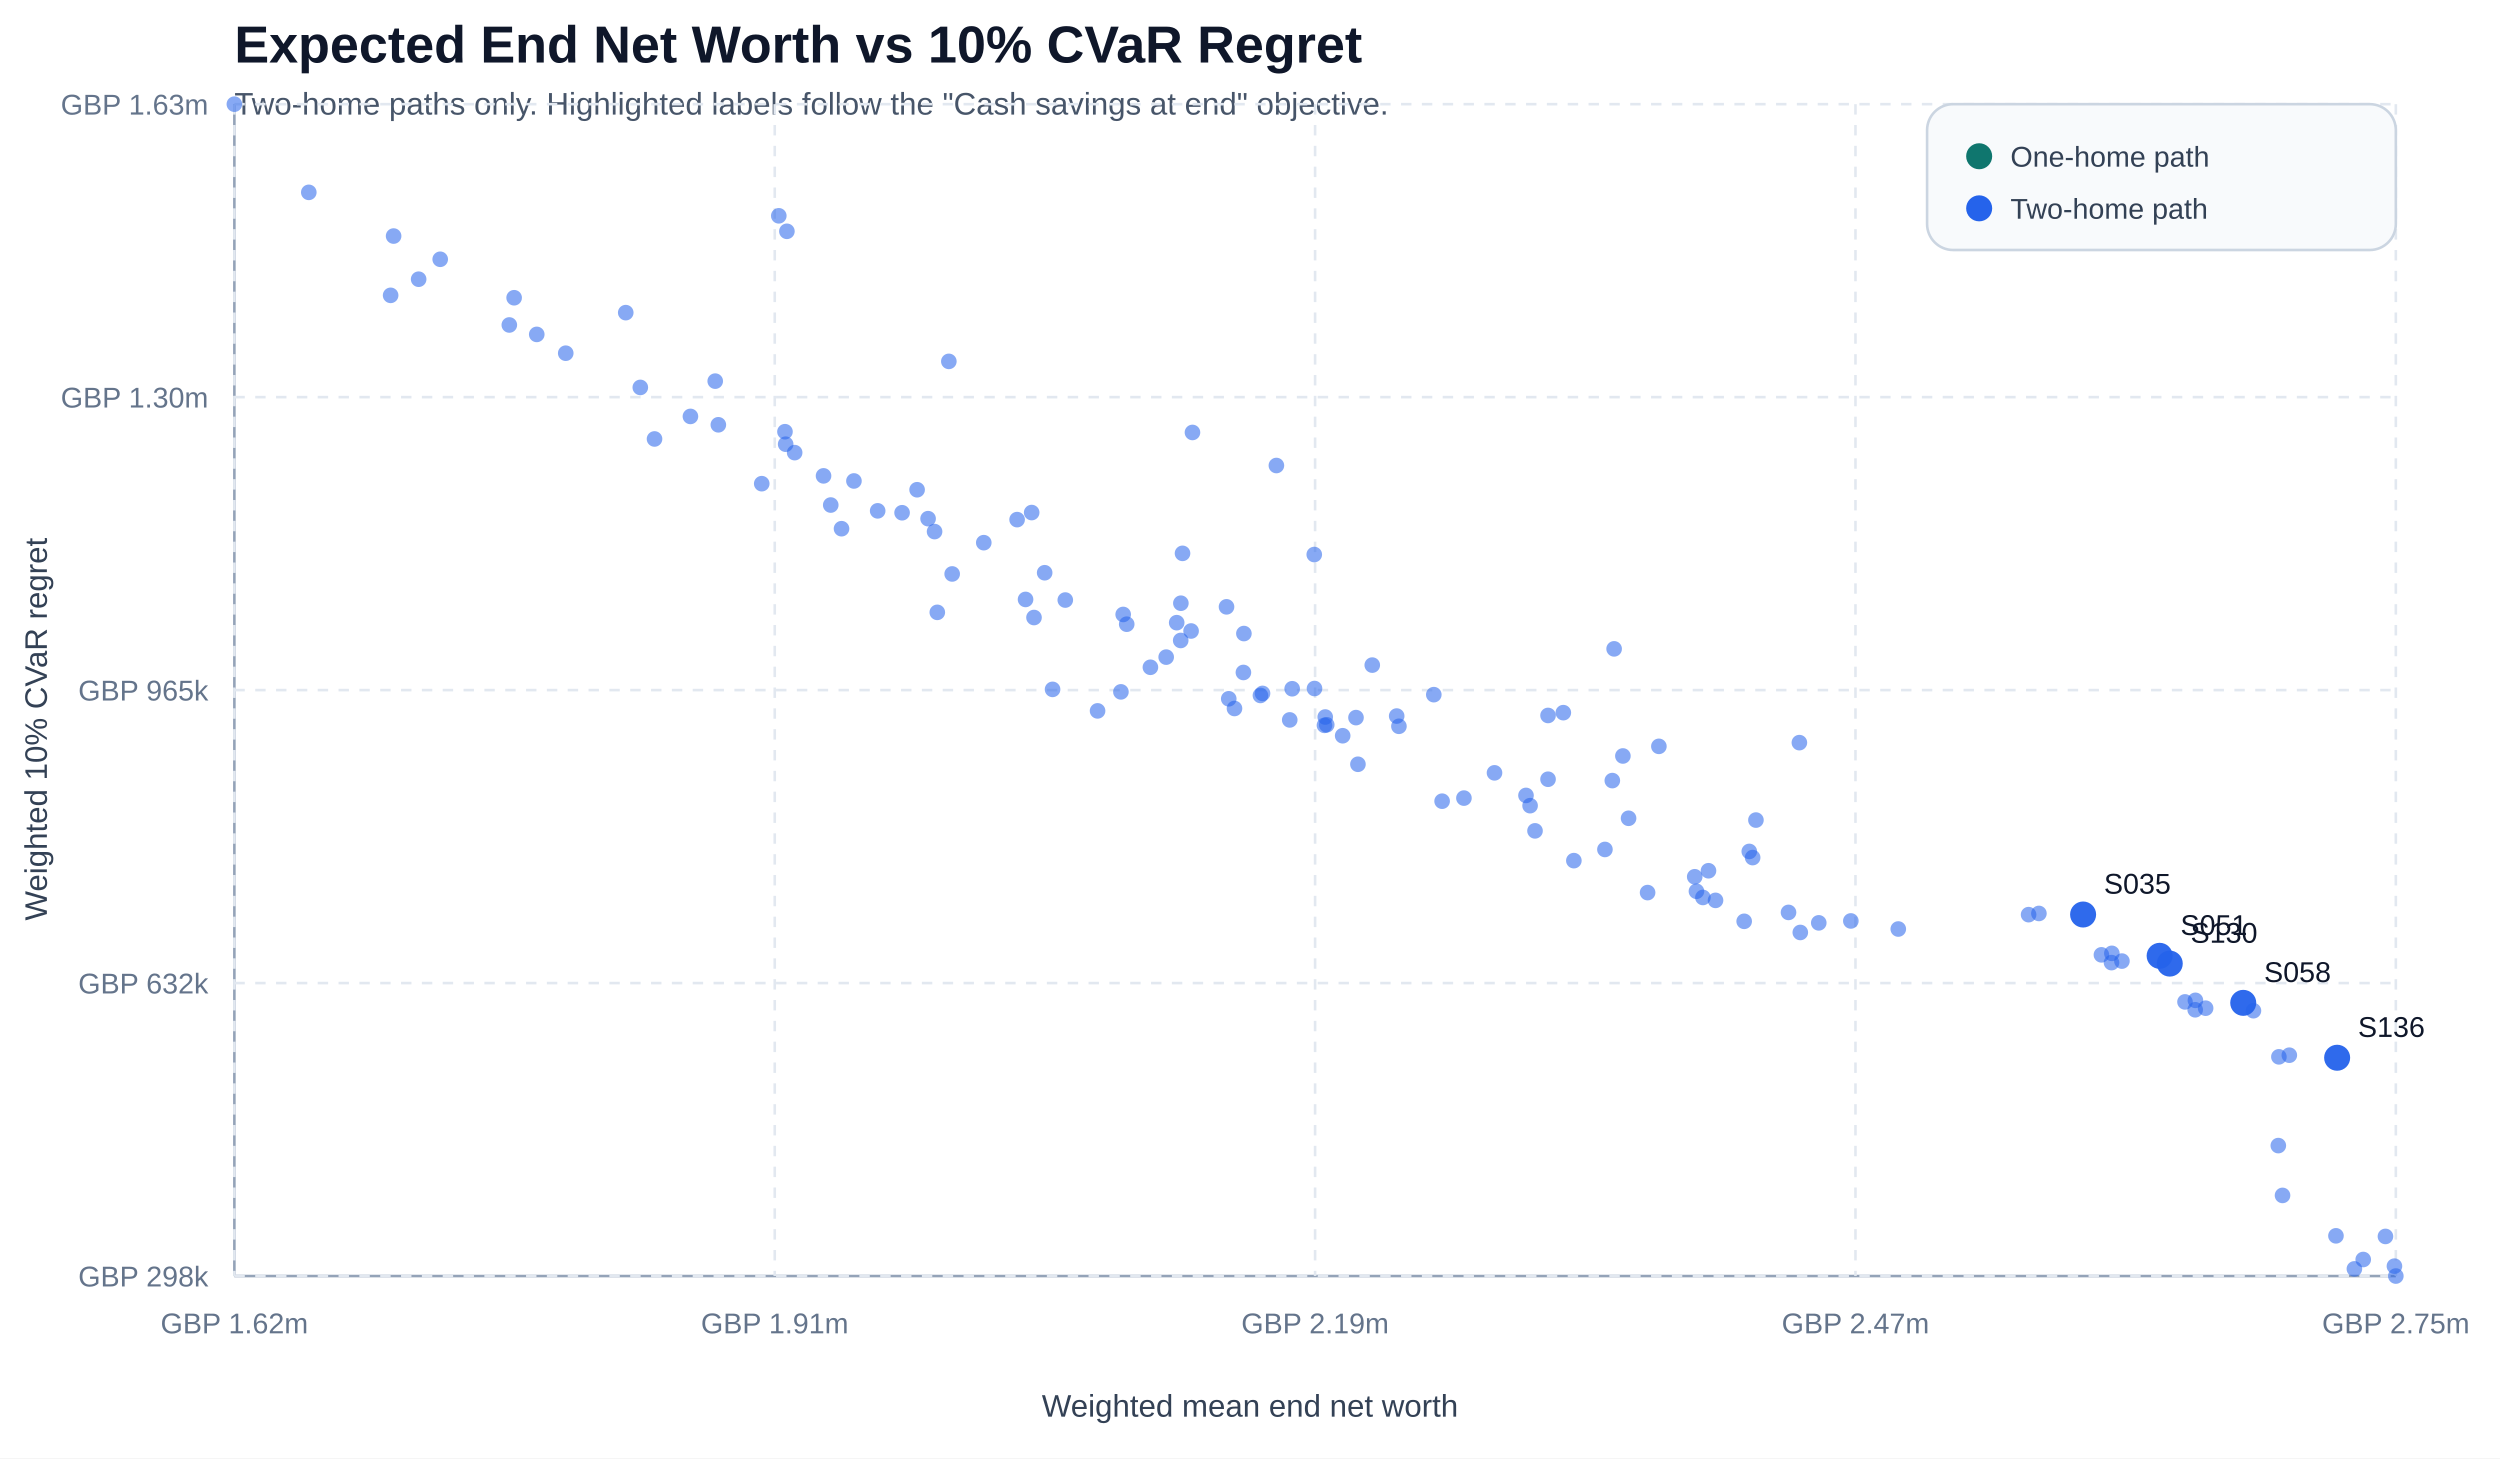
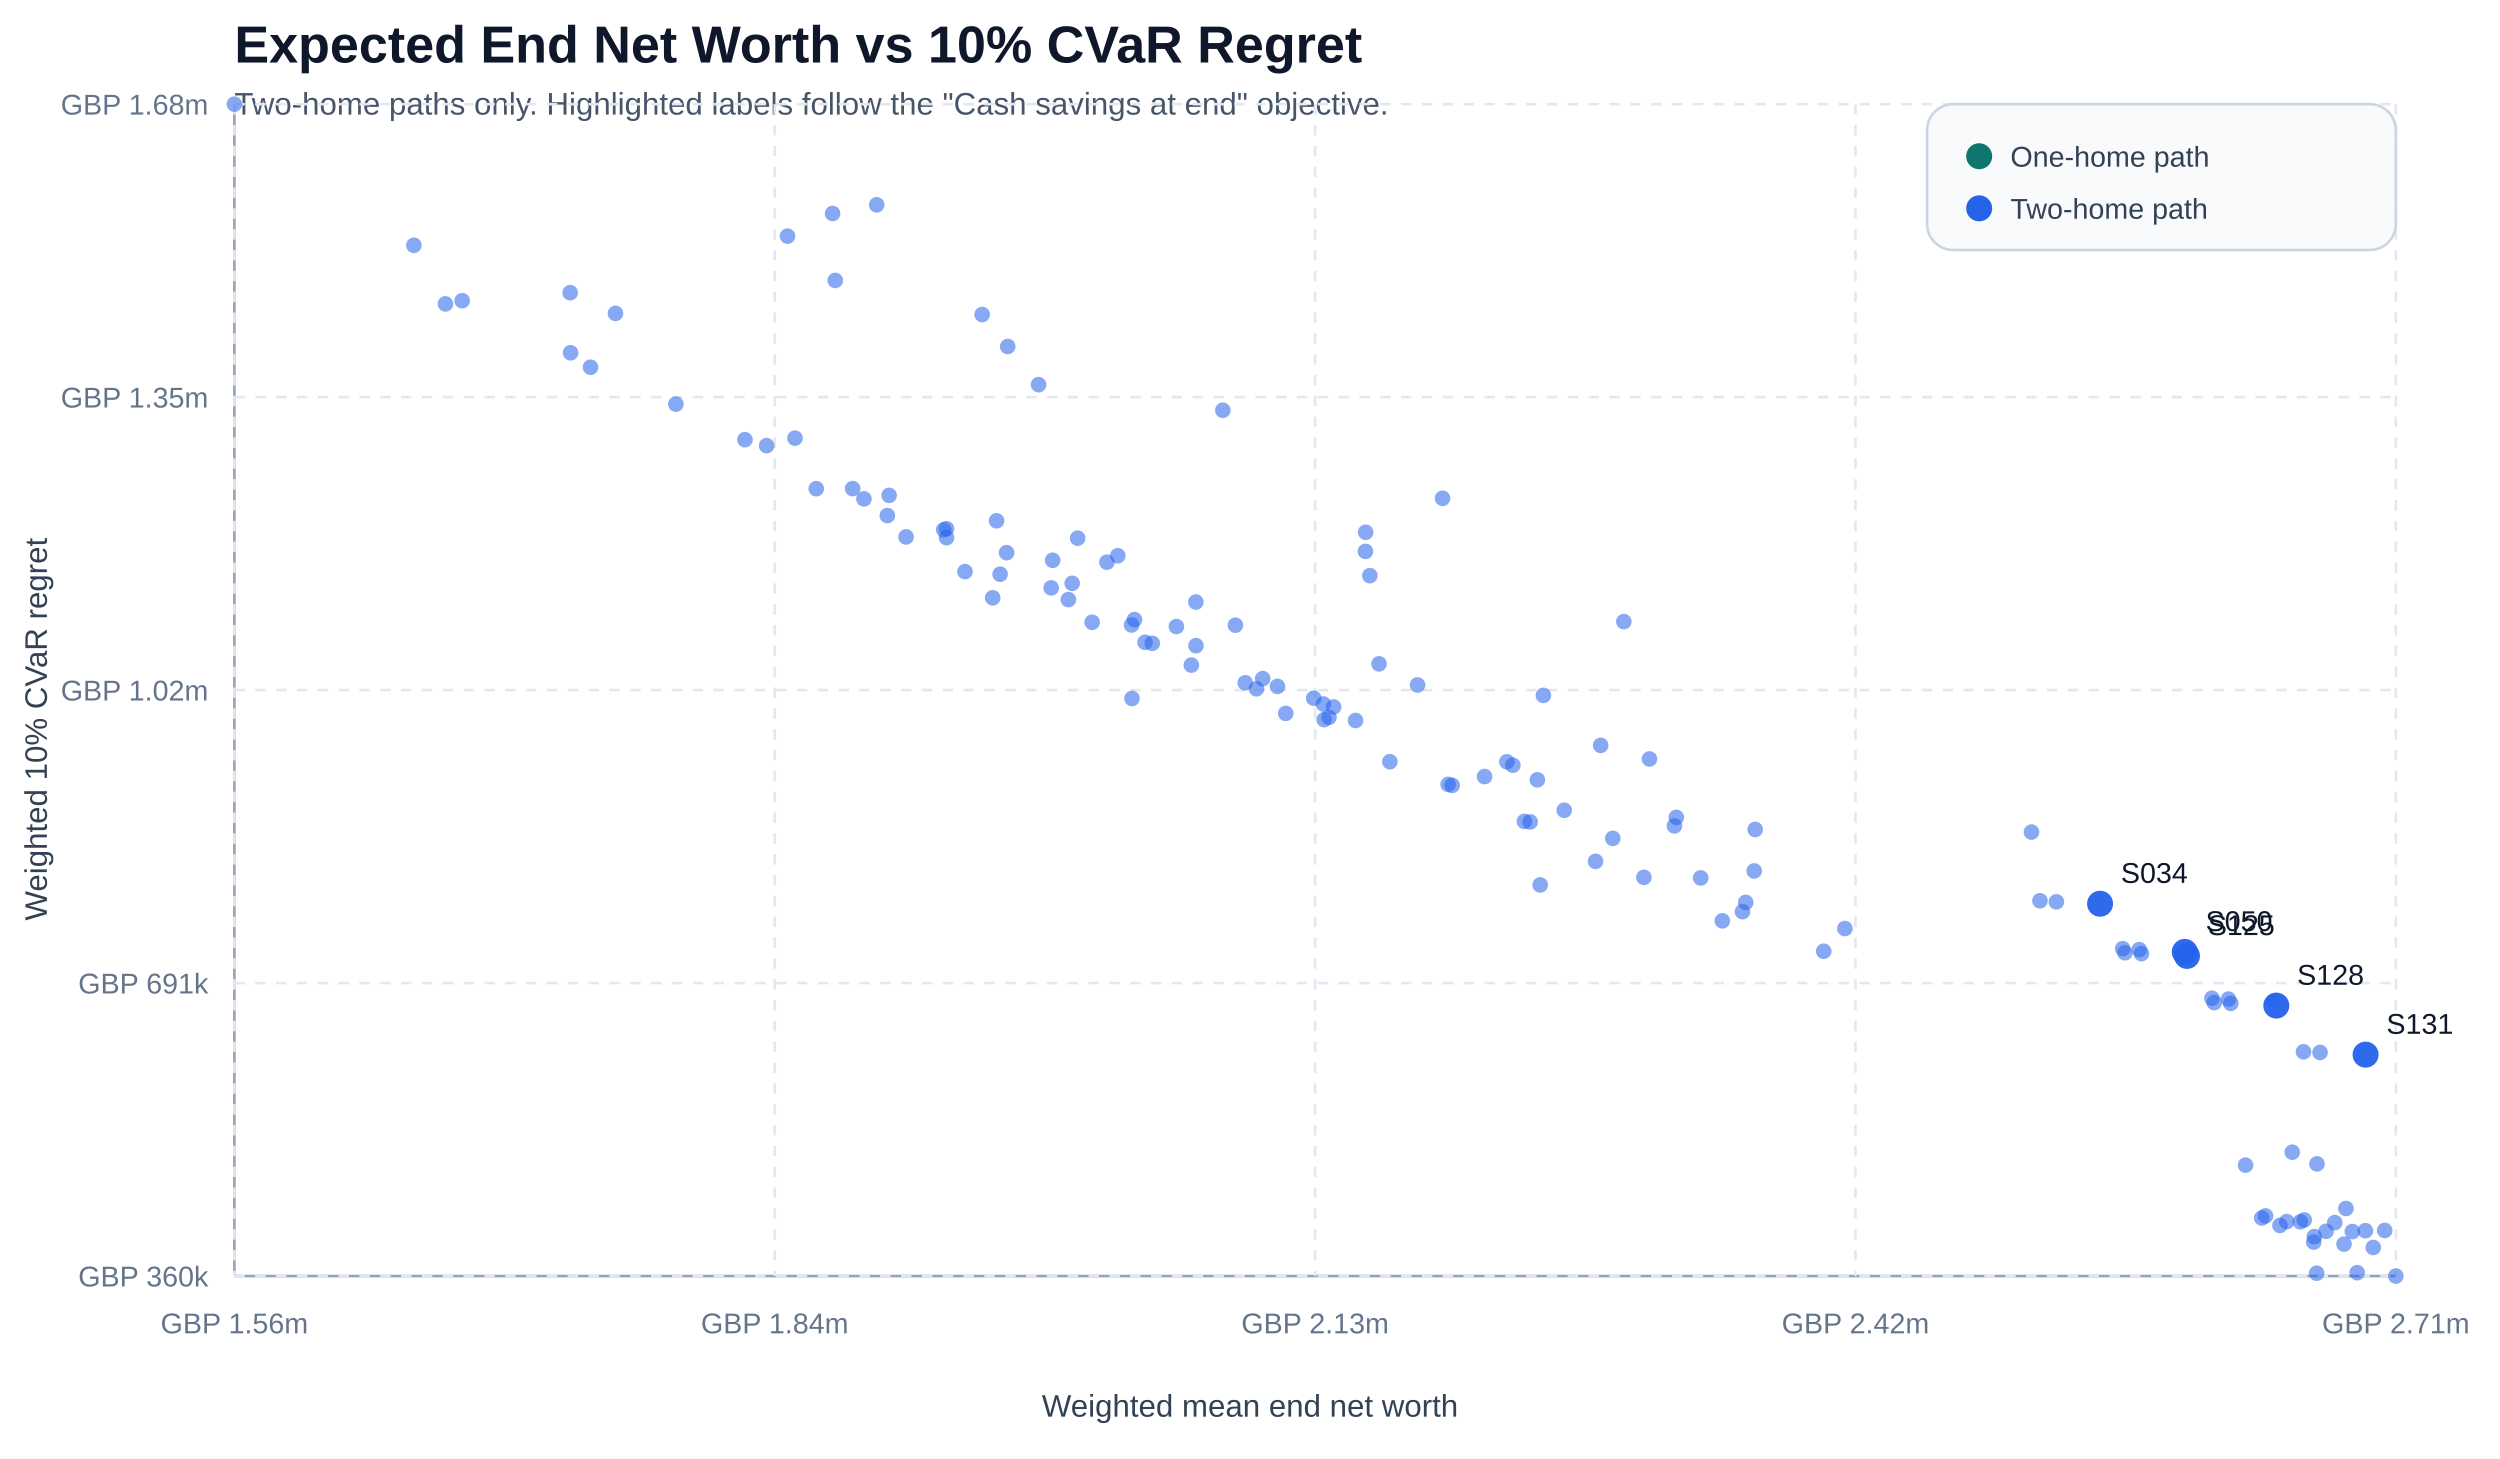
<svg xmlns="http://www.w3.org/2000/svg" width="960" height="560" viewBox="0 0 960 560">
  <rect width="960" height="560" fill="#ffffff" />
  <text x="90" y="24" font-size="20" font-family="Arial, sans-serif" font-weight="700" fill="#0f172a">Expected End Net Worth vs 10% CVaR Regret</text>
  <text x="90" y="44" font-size="12" font-family="Arial, sans-serif" fill="#475569">Two-home paths only. Highlighted labels follow the "Cash savings at end" objective.</text>
  <line x1="90" y1="490" x2="920" y2="490" stroke="#94a3b8" />
  <line x1="90" y1="40" x2="90" y2="490" stroke="#94a3b8" />
  <line x1="90" y1="40" x2="90" y2="490" stroke="#e2e8f0" stroke-dasharray="4 4" />
  <line x1="90" y1="490" x2="920" y2="490" stroke="#e2e8f0" stroke-dasharray="4 4" />
-   <text x="90" y="512" text-anchor="middle" font-size="11" font-family="Arial, sans-serif" fill="#64748b">GBP 1.62m</text>
-   <text x="80" y="494" text-anchor="end" font-size="11" font-family="Arial, sans-serif" fill="#64748b">GBP 298k</text>
+   <text x="90" y="512" text-anchor="middle" font-size="11" font-family="Arial, sans-serif" fill="#64748b">GBP 1.56m</text>
+   <text x="80" y="494" text-anchor="end" font-size="11" font-family="Arial, sans-serif" fill="#64748b">GBP 360k</text>
  <line x1="297.5" y1="40" x2="297.5" y2="490" stroke="#e2e8f0" stroke-dasharray="4 4" />
  <line x1="90" y1="377.5" x2="920" y2="377.5" stroke="#e2e8f0" stroke-dasharray="4 4" />
-   <text x="297.5" y="512" text-anchor="middle" font-size="11" font-family="Arial, sans-serif" fill="#64748b">GBP 1.91m</text>
-   <text x="80" y="381.5" text-anchor="end" font-size="11" font-family="Arial, sans-serif" fill="#64748b">GBP 632k</text>
+   <text x="297.5" y="512" text-anchor="middle" font-size="11" font-family="Arial, sans-serif" fill="#64748b">GBP 1.84m</text>
+   <text x="80" y="381.5" text-anchor="end" font-size="11" font-family="Arial, sans-serif" fill="#64748b">GBP 691k</text>
  <line x1="505" y1="40" x2="505" y2="490" stroke="#e2e8f0" stroke-dasharray="4 4" />
  <line x1="90" y1="265" x2="920" y2="265" stroke="#e2e8f0" stroke-dasharray="4 4" />
-   <text x="505" y="512" text-anchor="middle" font-size="11" font-family="Arial, sans-serif" fill="#64748b">GBP 2.19m</text>
-   <text x="80" y="269" text-anchor="end" font-size="11" font-family="Arial, sans-serif" fill="#64748b">GBP 965k</text>
+   <text x="505" y="512" text-anchor="middle" font-size="11" font-family="Arial, sans-serif" fill="#64748b">GBP 2.13m</text>
+   <text x="80" y="269" text-anchor="end" font-size="11" font-family="Arial, sans-serif" fill="#64748b">GBP 1.02m</text>
  <line x1="712.5" y1="40" x2="712.5" y2="490" stroke="#e2e8f0" stroke-dasharray="4 4" />
  <line x1="90" y1="152.5" x2="920" y2="152.5" stroke="#e2e8f0" stroke-dasharray="4 4" />
-   <text x="712.5" y="512" text-anchor="middle" font-size="11" font-family="Arial, sans-serif" fill="#64748b">GBP 2.47m</text>
-   <text x="80" y="156.5" text-anchor="end" font-size="11" font-family="Arial, sans-serif" fill="#64748b">GBP 1.30m</text>
+   <text x="712.5" y="512" text-anchor="middle" font-size="11" font-family="Arial, sans-serif" fill="#64748b">GBP 2.42m</text>
+   <text x="80" y="156.5" text-anchor="end" font-size="11" font-family="Arial, sans-serif" fill="#64748b">GBP 1.35m</text>
  <line x1="920" y1="40" x2="920" y2="490" stroke="#e2e8f0" stroke-dasharray="4 4" />
  <line x1="90" y1="40" x2="920" y2="40" stroke="#e2e8f0" stroke-dasharray="4 4" />
-   <text x="920" y="512" text-anchor="middle" font-size="11" font-family="Arial, sans-serif" fill="#64748b">GBP 2.75m</text>
-   <text x="80" y="44" text-anchor="end" font-size="11" font-family="Arial, sans-serif" fill="#64748b">GBP 1.63m</text>
+   <text x="920" y="512" text-anchor="middle" font-size="11" font-family="Arial, sans-serif" fill="#64748b">GBP 2.71m</text>
+   <text x="80" y="44" text-anchor="end" font-size="11" font-family="Arial, sans-serif" fill="#64748b">GBP 1.68m</text>
  <polyline points="920,490" fill="none" stroke="#0f766e" stroke-width="2.5" />
-   <circle cx="604.365" cy="330.486" r="3" fill="#2563eb" opacity="0.55" />
-   <circle cx="521.448" cy="293.479" r="3" fill="#2563eb" opacity="0.55" />
-   <circle cx="553.772" cy="307.658" r="3" fill="#2563eb" opacity="0.55" />
-   <circle cx="474.043" cy="272.061" r="3" fill="#2563eb" opacity="0.55" />
-   <circle cx="471.839" cy="268.334" r="3" fill="#2563eb" opacity="0.55" />
-   <circle cx="441.756" cy="256.234" r="3" fill="#2563eb" opacity="0.55" />
-   <circle cx="397.058" cy="237.127" r="3" fill="#2563eb" opacity="0.55" />
-   <circle cx="632.675" cy="342.753" r="3" fill="#2563eb" opacity="0.55" />
-   <circle cx="550.579" cy="266.746" r="3" fill="#2563eb" opacity="0.55" />
-   <circle cx="562.148" cy="306.469" r="3" fill="#2563eb" opacity="0.55" />
-   <circle cx="526.948" cy="255.401" r="3" fill="#2563eb" opacity="0.55" />
-   <circle cx="365.635" cy="220.396" r="3" fill="#2563eb" opacity="0.55" />
-   <circle cx="393.81" cy="230.185" r="3" fill="#2563eb" opacity="0.55" />
-   <circle cx="477.469" cy="258.229" r="3" fill="#2563eb" opacity="0.55" />
-   <circle cx="323.146" cy="203.022" r="3" fill="#2563eb" opacity="0.55" />
-   <circle cx="509.466" cy="278.325" r="3" fill="#2563eb" opacity="0.55" />
-   <circle cx="484.006" cy="267.049" r="3" fill="#2563eb" opacity="0.55" />
-   <circle cx="669.764" cy="353.785" r="3" fill="#2563eb" opacity="0.55" />
-   <circle cx="430.434" cy="265.676" r="3" fill="#2563eb" opacity="0.55" />
-   <circle cx="594.448" cy="299.229" r="3" fill="#2563eb" opacity="0.55" />
-   <circle cx="401.15" cy="219.935" r="3" fill="#2563eb" opacity="0.55" />
-   <circle cx="589.446" cy="319.05" r="3" fill="#2563eb" opacity="0.55" />
-   <circle cx="587.555" cy="309.378" r="3" fill="#2563eb" opacity="0.55" />
-   <circle cx="453.391" cy="245.94" r="3" fill="#2563eb" opacity="0.55" />
-   <circle cx="650.77" cy="336.679" r="3" fill="#2563eb" opacity="0.55" />
-   <circle cx="292.507" cy="185.731" r="3" fill="#2563eb" opacity="0.55" />
-   <circle cx="319.003" cy="193.934" r="3" fill="#2563eb" opacity="0.55" />
-   <circle cx="616.291" cy="326.19" r="3" fill="#2563eb" opacity="0.55" />
-   <circle cx="477.656" cy="243.285" r="3" fill="#2563eb" opacity="0.55" />
-   <circle cx="346.4" cy="196.894" r="3" fill="#2563eb" opacity="0.55" />
-   <circle cx="432.659" cy="239.692" r="3" fill="#2563eb" opacity="0.55" />
-   <circle cx="658.76" cy="345.743" r="3" fill="#2563eb" opacity="0.55" />
-   <circle cx="515.586" cy="282.525" r="3" fill="#2563eb" opacity="0.55" />
-   <circle cx="377.769" cy="208.386" r="3" fill="#2563eb" opacity="0.55" />
-   <circle cx="520.701" cy="275.562" r="3" fill="#2563eb" opacity="0.55" />
-   <circle cx="251.336" cy="168.563" r="3" fill="#2563eb" opacity="0.55" />
-   <circle cx="409.07" cy="230.417" r="3" fill="#2563eb" opacity="0.55" />
-   <circle cx="327.913" cy="184.691" r="3" fill="#2563eb" opacity="0.55" />
-   <circle cx="496.198" cy="264.482" r="3" fill="#2563eb" opacity="0.55" />
-   <circle cx="495.258" cy="276.447" r="3" fill="#2563eb" opacity="0.55" />
-   <circle cx="625.37" cy="314.218" r="3" fill="#2563eb" opacity="0.55" />
-   <circle cx="619.132" cy="299.748" r="3" fill="#2563eb" opacity="0.55" />
-   <circle cx="431.303" cy="235.953" r="3" fill="#2563eb" opacity="0.55" />
-   <circle cx="674.277" cy="314.908" r="3" fill="#2563eb" opacity="0.55" />
-   <circle cx="275.844" cy="163.12" r="3" fill="#2563eb" opacity="0.55" />
-   <circle cx="265.124" cy="159.904" r="3" fill="#2563eb" opacity="0.55" />
-   <circle cx="316.237" cy="182.732" r="3" fill="#2563eb" opacity="0.55" />
+   <circle cx="493.717" cy="273.945" r="3" fill="#2563eb" opacity="0.55" />
+   <circle cx="557.631" cy="301.589" r="3" fill="#2563eb" opacity="0.55" />
+   <circle cx="533.716" cy="292.503" r="3" fill="#2563eb" opacity="0.55" />
+   <circle cx="612.689" cy="330.769" r="3" fill="#2563eb" opacity="0.55" />
+   <circle cx="457.478" cy="255.394" r="3" fill="#2563eb" opacity="0.55" />
+   <circle cx="508.472" cy="276.328" r="3" fill="#2563eb" opacity="0.55" />
+   <circle cx="419.376" cy="238.952" r="3" fill="#2563eb" opacity="0.55" />
+   <circle cx="482.479" cy="264.497" r="3" fill="#2563eb" opacity="0.55" />
+   <circle cx="585.369" cy="315.423" r="3" fill="#2563eb" opacity="0.55" />
+   <circle cx="556.097" cy="301.193" r="3" fill="#2563eb" opacity="0.55" />
+   <circle cx="631.26" cy="336.9" r="3" fill="#2563eb" opacity="0.55" />
+   <circle cx="478.181" cy="262.193" r="3" fill="#2563eb" opacity="0.55" />
+   <circle cx="484.873" cy="260.603" r="3" fill="#2563eb" opacity="0.55" />
+   <circle cx="459.26" cy="247.938" r="3" fill="#2563eb" opacity="0.55" />
+   <circle cx="384.042" cy="220.492" r="3" fill="#2563eb" opacity="0.55" />
+   <circle cx="434.678" cy="268.211" r="3" fill="#2563eb" opacity="0.55" />
+   <circle cx="434.533" cy="239.992" r="3" fill="#2563eb" opacity="0.55" />
+   <circle cx="403.663" cy="225.741" r="3" fill="#2563eb" opacity="0.55" />
+   <circle cx="411.717" cy="223.992" r="3" fill="#2563eb" opacity="0.55" />
+   <circle cx="512.112" cy="271.475" r="3" fill="#2563eb" opacity="0.55" />
+   <circle cx="544.341" cy="263.031" r="3" fill="#2563eb" opacity="0.55" />
+   <circle cx="674.003" cy="318.517" r="3" fill="#2563eb" opacity="0.55" />
+   <circle cx="669.115" cy="350.075" r="3" fill="#2563eb" opacity="0.55" />
+   <circle cx="410.253" cy="230.236" r="3" fill="#2563eb" opacity="0.55" />
+   <circle cx="529.544" cy="254.924" r="3" fill="#2563eb" opacity="0.55" />
+   <circle cx="670.354" cy="346.525" r="3" fill="#2563eb" opacity="0.55" />
+   <circle cx="435.649" cy="237.925" r="3" fill="#2563eb" opacity="0.55" />
+   <circle cx="347.928" cy="206.179" r="3" fill="#2563eb" opacity="0.55" />
+   <circle cx="590.342" cy="299.453" r="3" fill="#2563eb" opacity="0.55" />
+   <circle cx="386.528" cy="212.234" r="3" fill="#2563eb" opacity="0.55" />
+   <circle cx="362.366" cy="203.434" r="3" fill="#2563eb" opacity="0.55" />
+   <circle cx="673.612" cy="334.446" r="3" fill="#2563eb" opacity="0.55" />
+   <circle cx="600.66" cy="311.142" r="3" fill="#2563eb" opacity="0.55" />
+   <circle cx="510.33" cy="275.467" r="3" fill="#2563eb" opacity="0.55" />
+   <circle cx="490.544" cy="263.578" r="3" fill="#2563eb" opacity="0.55" />
  <circle cx="920" cy="490" r="3" fill="#2563eb" opacity="0.55" />
-   <circle cx="919.461" cy="486.204" r="3" fill="#2563eb" opacity="0.55" />
-   <circle cx="508.888" cy="275.334" r="3" fill="#2563eb" opacity="0.55" />
-   <circle cx="904.085" cy="487.254" r="3" fill="#2563eb" opacity="0.55" />
-   <circle cx="907.475" cy="483.654" r="3" fill="#2563eb" opacity="0.55" />
-   <circle cx="600.315" cy="273.662" r="3" fill="#2563eb" opacity="0.55" />
-   <circle cx="504.77" cy="264.394" r="3" fill="#2563eb" opacity="0.55" />
-   <circle cx="916.009" cy="474.79" r="3" fill="#2563eb" opacity="0.55" />
-   <circle cx="673.016" cy="329.31" r="3" fill="#2563eb" opacity="0.55" />
-   <circle cx="897.007" cy="474.557" r="3" fill="#2563eb" opacity="0.55" />
-   <circle cx="653.919" cy="344.624" r="3" fill="#2563eb" opacity="0.55" />
-   <circle cx="691.316" cy="358.066" r="3" fill="#2563eb" opacity="0.55" />
-   <circle cx="421.467" cy="272.98" r="3" fill="#2563eb" opacity="0.55" />
-   <circle cx="594.449" cy="274.738" r="3" fill="#2563eb" opacity="0.55" />
-   <circle cx="358.874" cy="204.127" r="3" fill="#2563eb" opacity="0.55" />
-   <circle cx="651.433" cy="342.252" r="3" fill="#2563eb" opacity="0.55" />
-   <circle cx="305.146" cy="173.811" r="3" fill="#2563eb" opacity="0.55" />
-   <circle cx="876.492" cy="459.04" r="3" fill="#2563eb" opacity="0.55" />
-   <circle cx="537.186" cy="278.897" r="3" fill="#2563eb" opacity="0.55" />
-   <circle cx="637.011" cy="286.599" r="3" fill="#2563eb" opacity="0.55" />
-   <circle cx="457.377" cy="242.304" r="3" fill="#2563eb" opacity="0.55" />
-   <circle cx="453.452" cy="231.638" r="3" fill="#2563eb" opacity="0.55" />
-   <circle cx="470.982" cy="233.026" r="3" fill="#2563eb" opacity="0.55" />
-   <circle cx="874.873" cy="439.908" r="3" fill="#2563eb" opacity="0.55" />
-   <circle cx="359.923" cy="235.143" r="3" fill="#2563eb" opacity="0.55" />
-   <circle cx="356.386" cy="199.168" r="3" fill="#2563eb" opacity="0.55" />
-   <circle cx="656.057" cy="334.369" r="3" fill="#2563eb" opacity="0.55" />
-   <circle cx="686.791" cy="350.366" r="3" fill="#2563eb" opacity="0.55" />
-   <circle cx="337.025" cy="196.165" r="3" fill="#2563eb" opacity="0.55" />
-   <circle cx="573.89" cy="296.77" r="3" fill="#2563eb" opacity="0.55" />
-   <circle cx="897.461" cy="406.176" r="5" fill="#2563eb" opacity="0.95" />
-   <text x="905.461" y="398.176" font-size="11" font-family="Arial, sans-serif" fill="#0f172a">S136</text>
-   <circle cx="698.405" cy="354.377" r="3" fill="#2563eb" opacity="0.55" />
-   <circle cx="879.098" cy="405.199" r="3" fill="#2563eb" opacity="0.55" />
-   <circle cx="875.098" cy="405.823" r="3" fill="#2563eb" opacity="0.55" />
-   <circle cx="865.321" cy="388.115" r="3" fill="#2563eb" opacity="0.55" />
-   <circle cx="206.113" cy="128.41" r="3" fill="#2563eb" opacity="0.55" />
-   <circle cx="710.722" cy="353.643" r="3" fill="#2563eb" opacity="0.55" />
-   <circle cx="861.403" cy="385.096" r="5" fill="#2563eb" opacity="0.95" />
-   <text x="869.403" y="377.096" font-size="11" font-family="Arial, sans-serif" fill="#0f172a">S058</text>
-   <circle cx="846.958" cy="387.146" r="3" fill="#2563eb" opacity="0.55" />
-   <circle cx="842.958" cy="387.756" r="3" fill="#2563eb" opacity="0.55" />
-   <circle cx="623.19" cy="290.295" r="3" fill="#2563eb" opacity="0.55" />
-   <circle cx="195.577" cy="124.79" r="3" fill="#2563eb" opacity="0.55" />
-   <circle cx="843.04" cy="384.132" r="3" fill="#2563eb" opacity="0.55" />
-   <circle cx="839.041" cy="384.734" r="3" fill="#2563eb" opacity="0.55" />
-   <circle cx="504.675" cy="212.942" r="3" fill="#2563eb" opacity="0.55" />
-   <circle cx="728.941" cy="356.744" r="3" fill="#2563eb" opacity="0.55" />
-   <circle cx="245.878" cy="148.771" r="3" fill="#2563eb" opacity="0.55" />
-   <circle cx="671.723" cy="326.951" r="3" fill="#2563eb" opacity="0.55" />
-   <circle cx="833.182" cy="370.02" r="5" fill="#2563eb" opacity="0.95" />
-   <text x="841.182" y="362.02" font-size="11" font-family="Arial, sans-serif" fill="#0f172a">S130</text>
-   <circle cx="829.302" cy="367.037" r="5" fill="#2563eb" opacity="0.95" />
-   <text x="837.302" y="359.037" font-size="11" font-family="Arial, sans-serif" fill="#0f172a">S051</text>
-   <circle cx="814.819" cy="369.06" r="3" fill="#2563eb" opacity="0.55" />
-   <circle cx="810.819" cy="369.645" r="3" fill="#2563eb" opacity="0.55" />
-   <circle cx="810.946" cy="366.087" r="3" fill="#2563eb" opacity="0.55" />
-   <circle cx="806.947" cy="366.659" r="3" fill="#2563eb" opacity="0.55" />
-   <circle cx="447.814" cy="252.333" r="3" fill="#2563eb" opacity="0.55" />
-   <circle cx="396.161" cy="196.822" r="3" fill="#2563eb" opacity="0.55" />
-   <circle cx="585.979" cy="305.444" r="3" fill="#2563eb" opacity="0.55" />
-   <circle cx="799.91" cy="351.174" r="5" fill="#2563eb" opacity="0.95" />
-   <text x="807.91" y="343.174" font-size="11" font-family="Arial, sans-serif" fill="#0f172a">S035</text>
-   <circle cx="782.938" cy="350.767" r="3" fill="#2563eb" opacity="0.55" />
-   <circle cx="778.981" cy="351.226" r="3" fill="#2563eb" opacity="0.55" />
-   <circle cx="404.186" cy="264.721" r="3" fill="#2563eb" opacity="0.55" />
-   <circle cx="454.087" cy="212.49" r="3" fill="#2563eb" opacity="0.55" />
-   <circle cx="508.59" cy="278.533" r="3" fill="#2563eb" opacity="0.55" />
-   <circle cx="690.962" cy="285.172" r="3" fill="#2563eb" opacity="0.55" />
-   <circle cx="364.355" cy="138.77" r="3" fill="#2563eb" opacity="0.55" />
-   <circle cx="149.999" cy="113.413" r="3" fill="#2563eb" opacity="0.55" />
-   <circle cx="160.76" cy="107.219" r="3" fill="#2563eb" opacity="0.55" />
-   <circle cx="274.647" cy="146.357" r="3" fill="#2563eb" opacity="0.55" />
-   <circle cx="619.824" cy="249.163" r="3" fill="#2563eb" opacity="0.55" />
-   <circle cx="536.327" cy="274.966" r="3" fill="#2563eb" opacity="0.55" />
-   <circle cx="217.243" cy="135.632" r="3" fill="#2563eb" opacity="0.55" />
-   <circle cx="484.812" cy="266.271" r="3" fill="#2563eb" opacity="0.55" />
-   <circle cx="451.85" cy="239.107" r="3" fill="#2563eb" opacity="0.55" />
-   <circle cx="197.426" cy="114.334" r="3" fill="#2563eb" opacity="0.55" />
-   <circle cx="490.134" cy="178.758" r="3" fill="#2563eb" opacity="0.55" />
-   <circle cx="390.568" cy="199.534" r="3" fill="#2563eb" opacity="0.55" />
-   <circle cx="457.907" cy="166.064" r="3" fill="#2563eb" opacity="0.55" />
-   <circle cx="352.168" cy="188.063" r="3" fill="#2563eb" opacity="0.55" />
-   <circle cx="301.695" cy="170.574" r="3" fill="#2563eb" opacity="0.55" />
-   <circle cx="301.428" cy="165.777" r="3" fill="#2563eb" opacity="0.55" />
-   <circle cx="240.284" cy="120.055" r="3" fill="#2563eb" opacity="0.55" />
-   <circle cx="302.169" cy="88.822" r="3" fill="#2563eb" opacity="0.55" />
-   <circle cx="299.055" cy="82.87" r="3" fill="#2563eb" opacity="0.55" />
-   <circle cx="169.039" cy="99.564" r="3" fill="#2563eb" opacity="0.55" />
-   <circle cx="151.144" cy="90.644" r="3" fill="#2563eb" opacity="0.55" />
-   <circle cx="118.578" cy="73.865" r="3" fill="#2563eb" opacity="0.55" />
+   <circle cx="643.702" cy="313.869" r="3" fill="#2563eb" opacity="0.55" />
+   <circle cx="619.316" cy="321.934" r="3" fill="#2563eb" opacity="0.55" />
+   <circle cx="633.39" cy="291.439" r="3" fill="#2563eb" opacity="0.55" />
+   <circle cx="905.157" cy="488.707" r="3" fill="#2563eb" opacity="0.55" />
+   <circle cx="889.585" cy="488.911" r="3" fill="#2563eb" opacity="0.55" />
+   <circle cx="911.323" cy="479.029" r="3" fill="#2563eb" opacity="0.55" />
+   <circle cx="592.669" cy="267.031" r="3" fill="#2563eb" opacity="0.55" />
+   <circle cx="915.726" cy="472.498" r="3" fill="#2563eb" opacity="0.55" />
+   <circle cx="900.102" cy="477.745" r="3" fill="#2563eb" opacity="0.55" />
+   <circle cx="653.063" cy="337.12" r="3" fill="#2563eb" opacity="0.55" />
+   <circle cx="908.31" cy="472.588" r="3" fill="#2563eb" opacity="0.55" />
+   <circle cx="341.414" cy="190.217" r="3" fill="#2563eb" opacity="0.55" />
+   <circle cx="903.296" cy="472.923" r="3" fill="#2563eb" opacity="0.55" />
+   <circle cx="888.483" cy="476.95" r="3" fill="#2563eb" opacity="0.55" />
+   <circle cx="888.708" cy="474.862" r="3" fill="#2563eb" opacity="0.55" />
+   <circle cx="893.218" cy="472.823" r="3" fill="#2563eb" opacity="0.55" />
+   <circle cx="896.552" cy="469.487" r="3" fill="#2563eb" opacity="0.55" />
+   <circle cx="661.381" cy="353.604" r="3" fill="#2563eb" opacity="0.55" />
+   <circle cx="900.847" cy="464.052" r="3" fill="#2563eb" opacity="0.55" />
+   <circle cx="883.337" cy="469.174" r="3" fill="#2563eb" opacity="0.55" />
+   <circle cx="884.823" cy="468.455" r="3" fill="#2563eb" opacity="0.55" />
+   <circle cx="875.502" cy="470.578" r="3" fill="#2563eb" opacity="0.55" />
+   <circle cx="878.121" cy="469.099" r="3" fill="#2563eb" opacity="0.55" />
+   <circle cx="868.495" cy="467.7" r="3" fill="#2563eb" opacity="0.55" />
+   <circle cx="869.981" cy="466.911" r="3" fill="#2563eb" opacity="0.55" />
+   <circle cx="520.535" cy="276.67" r="3" fill="#2563eb" opacity="0.55" />
+   <circle cx="363.472" cy="206.47" r="3" fill="#2563eb" opacity="0.55" />
+   <circle cx="889.721" cy="446.936" r="3" fill="#2563eb" opacity="0.55" />
+   <circle cx="327.414" cy="187.624" r="3" fill="#2563eb" opacity="0.55" />
+   <circle cx="880.215" cy="442.439" r="3" fill="#2563eb" opacity="0.55" />
+   <circle cx="862.295" cy="447.421" r="3" fill="#2563eb" opacity="0.55" />
+   <circle cx="331.747" cy="191.557" r="3" fill="#2563eb" opacity="0.55" />
+   <circle cx="708.436" cy="356.563" r="3" fill="#2563eb" opacity="0.55" />
+   <circle cx="313.443" cy="187.657" r="3" fill="#2563eb" opacity="0.55" />
+   <circle cx="700.307" cy="365.276" r="3" fill="#2563eb" opacity="0.55" />
+   <circle cx="363.457" cy="203.016" r="3" fill="#2563eb" opacity="0.55" />
+   <circle cx="504.47" cy="268.114" r="3" fill="#2563eb" opacity="0.55" />
+   <circle cx="294.376" cy="171.132" r="3" fill="#2563eb" opacity="0.55" />
+   <circle cx="340.739" cy="197.985" r="3" fill="#2563eb" opacity="0.55" />
+   <circle cx="908.385" cy="404.979" r="5" fill="#2563eb" opacity="0.95" />
+   <text x="916.385" y="396.979" font-size="11" font-family="Arial, sans-serif" fill="#0f172a">S131</text>
+   <circle cx="580.941" cy="293.838" r="3" fill="#2563eb" opacity="0.55" />
+   <circle cx="286.063" cy="168.843" r="3" fill="#2563eb" opacity="0.55" />
+   <circle cx="890.901" cy="404.152" r="3" fill="#2563eb" opacity="0.55" />
+   <circle cx="884.542" cy="403.883" r="3" fill="#2563eb" opacity="0.55" />
+   <circle cx="474.395" cy="240.079" r="3" fill="#2563eb" opacity="0.55" />
+   <circle cx="526.029" cy="221.05" r="3" fill="#2563eb" opacity="0.55" />
+   <circle cx="587.589" cy="315.622" r="3" fill="#2563eb" opacity="0.55" />
+   <circle cx="874.096" cy="386.141" r="5" fill="#2563eb" opacity="0.95" />
+   <text x="882.096" y="378.141" font-size="11" font-family="Arial, sans-serif" fill="#0f172a">S128</text>
+   <circle cx="873.208" cy="384.522" r="3" fill="#2563eb" opacity="0.55" />
+   <circle cx="570.063" cy="298.193" r="3" fill="#2563eb" opacity="0.55" />
+   <circle cx="856.613" cy="385.295" r="3" fill="#2563eb" opacity="0.55" />
+   <circle cx="855.724" cy="383.66" r="3" fill="#2563eb" opacity="0.55" />
+   <circle cx="850.253" cy="384.991" r="3" fill="#2563eb" opacity="0.55" />
+   <circle cx="849.365" cy="383.33" r="3" fill="#2563eb" opacity="0.55" />
+   <circle cx="442.474" cy="247.04" r="3" fill="#2563eb" opacity="0.55" />
+   <circle cx="578.639" cy="292.537" r="3" fill="#2563eb" opacity="0.55" />
+   <circle cx="439.691" cy="246.642" r="3" fill="#2563eb" opacity="0.55" />
+   <circle cx="839.808" cy="367.071" r="5" fill="#2563eb" opacity="0.95" />
+   <text x="847.808" y="359.071" font-size="11" font-family="Arial, sans-serif" fill="#0f172a">S125</text>
+   <circle cx="838.946" cy="365.526" r="5" fill="#2563eb" opacity="0.95" />
+   <text x="846.946" y="357.526" font-size="11" font-family="Arial, sans-serif" fill="#0f172a">S050</text>
+   <circle cx="524.328" cy="211.734" r="3" fill="#2563eb" opacity="0.55" />
+   <circle cx="822.324" cy="366.205" r="3" fill="#2563eb" opacity="0.55" />
+   <circle cx="821.467" cy="364.645" r="3" fill="#2563eb" opacity="0.55" />
+   <circle cx="815.965" cy="365.867" r="3" fill="#2563eb" opacity="0.55" />
+   <circle cx="815.107" cy="364.276" r="3" fill="#2563eb" opacity="0.55" />
+   <circle cx="508.185" cy="270.337" r="3" fill="#2563eb" opacity="0.55" />
+   <circle cx="459.217" cy="231.179" r="3" fill="#2563eb" opacity="0.55" />
+   <circle cx="806.424" cy="347.031" r="5" fill="#2563eb" opacity="0.95" />
+   <text x="814.424" y="339.031" font-size="11" font-family="Arial, sans-serif" fill="#0f172a">S034</text>
+   <circle cx="259.543" cy="155.191" r="3" fill="#2563eb" opacity="0.55" />
+   <circle cx="789.652" cy="346.309" r="3" fill="#2563eb" opacity="0.55" />
+   <circle cx="783.34" cy="345.886" r="3" fill="#2563eb" opacity="0.55" />
+   <circle cx="614.653" cy="286.228" r="3" fill="#2563eb" opacity="0.55" />
+   <circle cx="413.825" cy="206.663" r="3" fill="#2563eb" opacity="0.55" />
+   <circle cx="219.102" cy="135.473" r="3" fill="#2563eb" opacity="0.55" />
+   <circle cx="780.097" cy="319.509" r="3" fill="#2563eb" opacity="0.55" />
+   <circle cx="524.41" cy="204.381" r="3" fill="#2563eb" opacity="0.55" />
+   <circle cx="398.813" cy="147.705" r="3" fill="#2563eb" opacity="0.55" />
+   <circle cx="591.434" cy="339.817" r="3" fill="#2563eb" opacity="0.55" />
+   <circle cx="642.974" cy="317.143" r="3" fill="#2563eb" opacity="0.55" />
+   <circle cx="370.556" cy="219.497" r="3" fill="#2563eb" opacity="0.55" />
+   <circle cx="404.228" cy="215.148" r="3" fill="#2563eb" opacity="0.55" />
+   <circle cx="425.044" cy="215.873" r="3" fill="#2563eb" opacity="0.55" />
+   <circle cx="386.965" cy="133.049" r="3" fill="#2563eb" opacity="0.55" />
+   <circle cx="320.733" cy="107.688" r="3" fill="#2563eb" opacity="0.55" />
+   <circle cx="226.759" cy="141.022" r="3" fill="#2563eb" opacity="0.55" />
+   <circle cx="623.542" cy="238.691" r="3" fill="#2563eb" opacity="0.55" />
+   <circle cx="177.465" cy="115.473" r="3" fill="#2563eb" opacity="0.55" />
+   <circle cx="451.741" cy="240.583" r="3" fill="#2563eb" opacity="0.55" />
+   <circle cx="377.153" cy="120.776" r="3" fill="#2563eb" opacity="0.55" />
+   <circle cx="553.932" cy="191.346" r="3" fill="#2563eb" opacity="0.55" />
+   <circle cx="302.411" cy="90.672" r="3" fill="#2563eb" opacity="0.55" />
+   <circle cx="429.226" cy="213.403" r="3" fill="#2563eb" opacity="0.55" />
+   <circle cx="381.186" cy="229.562" r="3" fill="#2563eb" opacity="0.55" />
+   <circle cx="382.688" cy="199.992" r="3" fill="#2563eb" opacity="0.55" />
+   <circle cx="469.567" cy="157.543" r="3" fill="#2563eb" opacity="0.55" />
+   <circle cx="305.275" cy="168.242" r="3" fill="#2563eb" opacity="0.55" />
+   <circle cx="236.344" cy="120.35" r="3" fill="#2563eb" opacity="0.55" />
+   <circle cx="336.645" cy="78.649" r="3" fill="#2563eb" opacity="0.55" />
+   <circle cx="319.702" cy="81.982" r="3" fill="#2563eb" opacity="0.55" />
+   <circle cx="218.944" cy="112.393" r="3" fill="#2563eb" opacity="0.55" />
+   <circle cx="171.049" cy="116.687" r="3" fill="#2563eb" opacity="0.55" />
+   <circle cx="158.93" cy="94.192" r="3" fill="#2563eb" opacity="0.55" />
  <circle cx="90" cy="40" r="3" fill="#2563eb" opacity="0.55" />
  <text x="480" y="544" text-anchor="middle" font-size="12" font-family="Arial, sans-serif" fill="#334155">Weighted mean end net worth</text>
  <text x="18" y="280" transform="rotate(-90 18 280)" text-anchor="middle" font-size="12" font-family="Arial, sans-serif" fill="#334155">Weighted 10% CVaR regret</text>
  <rect x="740" y="40" width="180" height="56" rx="10" fill="#f8fafc" stroke="#cbd5e1" />
  <circle cx="760" cy="60" r="5" fill="#0f766e" />
  <text x="772" y="64" font-size="11" font-family="Arial, sans-serif" fill="#334155">One-home path</text>
  <circle cx="760" cy="80" r="5" fill="#2563eb" />
  <text x="772" y="84" font-size="11" font-family="Arial, sans-serif" fill="#334155">Two-home path</text>
</svg>
